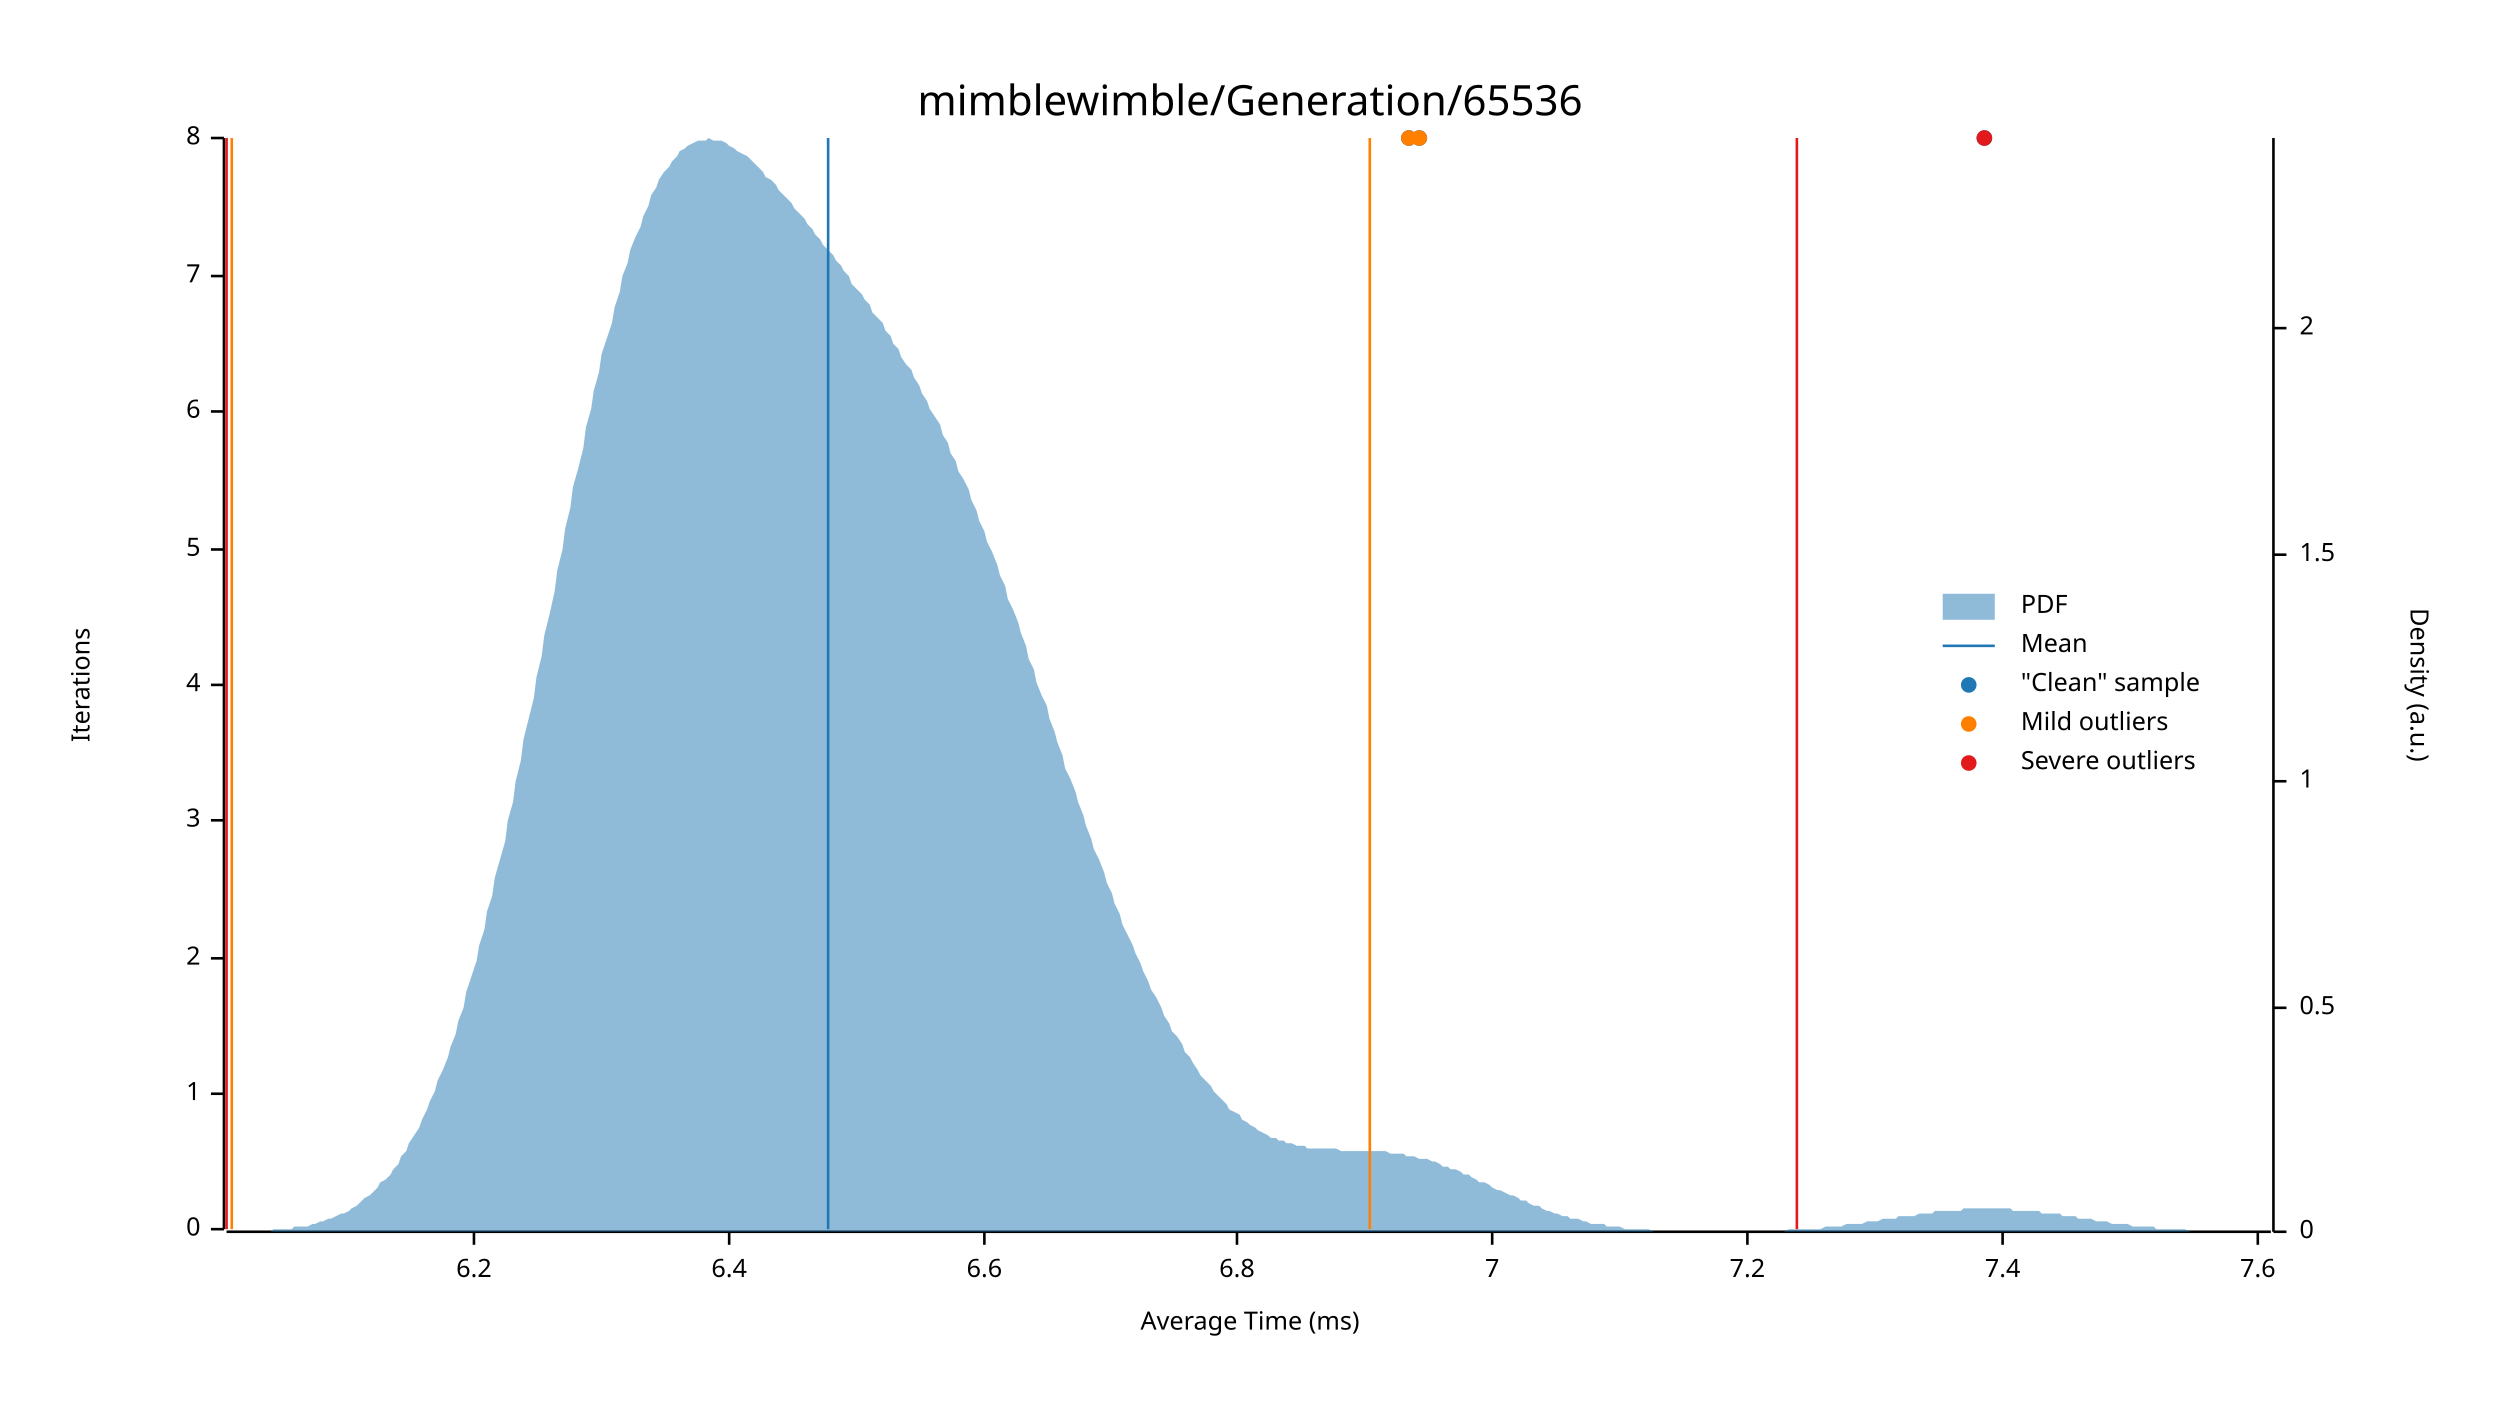
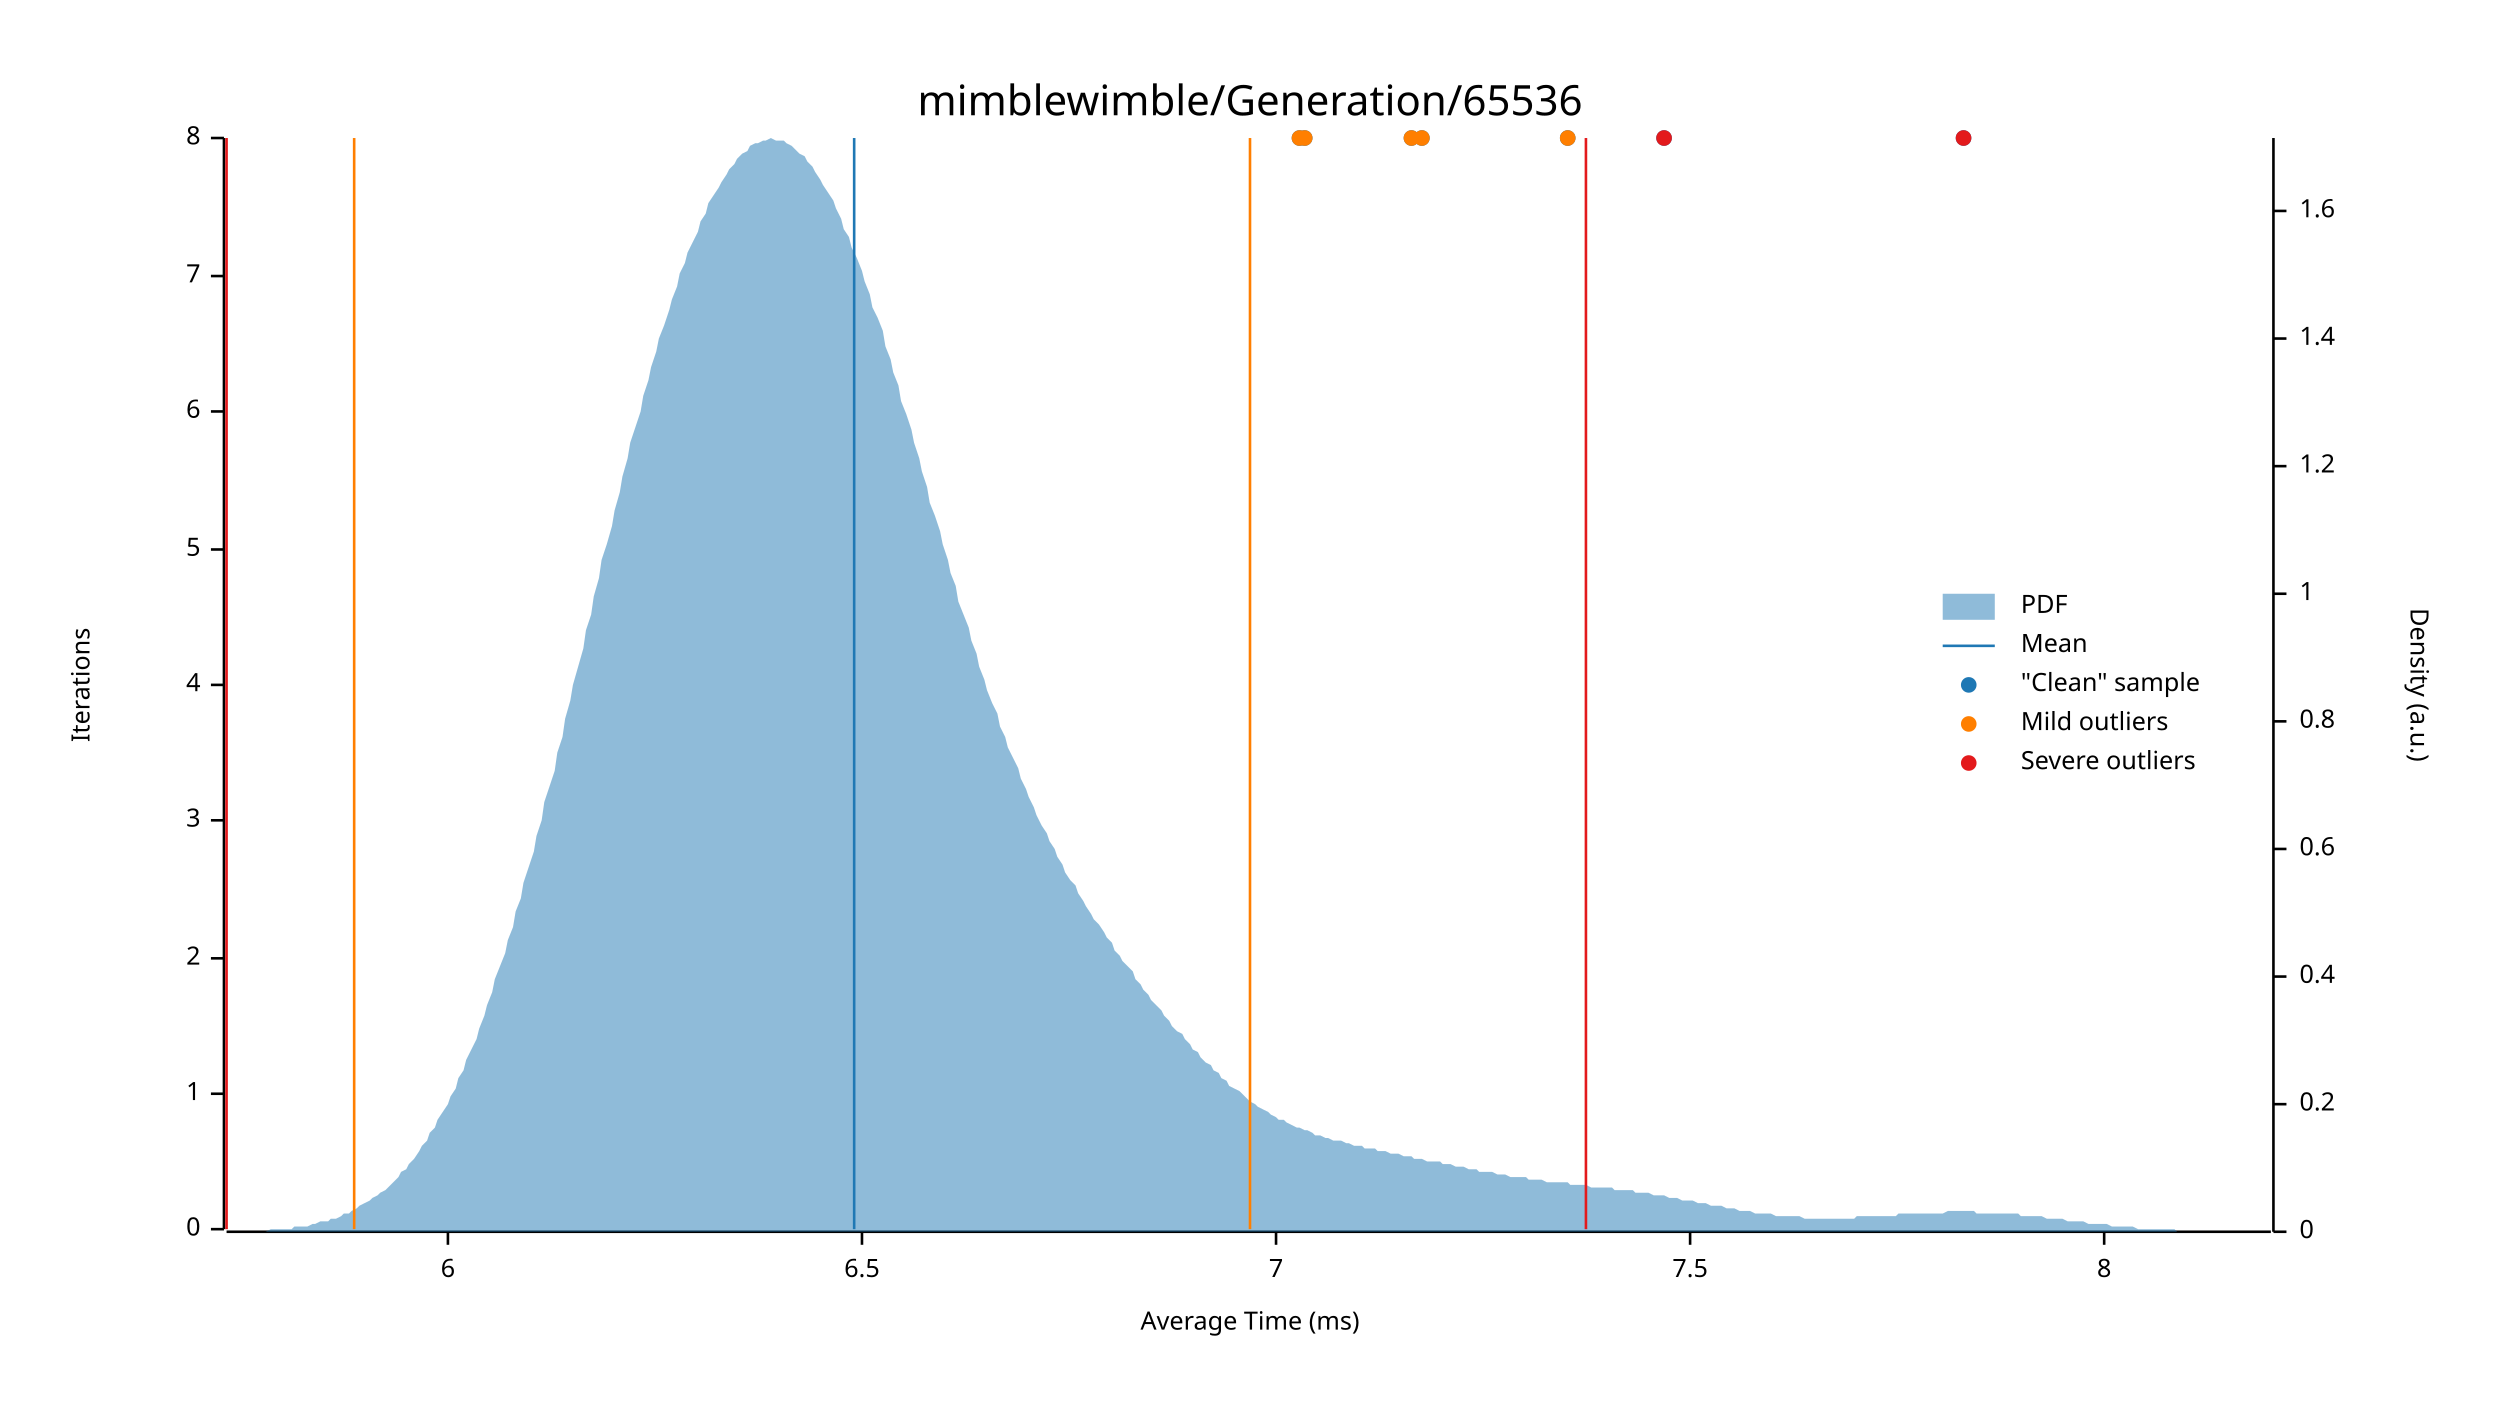
<svg xmlns="http://www.w3.org/2000/svg" width="960" height="540" viewBox="0 0 960 540">
  <text x="480" y="32" dy="0.76em" text-anchor="middle" font-family="sans-serif" font-size="16.129" opacity="1" fill="#000000">
mimblewimble/Generation/65536
</text>
  <text x="27" y="263" dy="0.76em" text-anchor="middle" font-family="sans-serif" font-size="9.677" opacity="1" fill="#000000" transform="rotate(270, 27, 263)">
Iterations
</text>
  <text x="480" y="513" dy="-0.5ex" text-anchor="middle" font-family="sans-serif" font-size="9.677" opacity="1" fill="#000000">
Average Time (ms)
</text>
  <polyline fill="none" opacity="1" stroke="#000000" stroke-width="1" points="86,53 86,472 " />
  <text x="77" y="472" dy="0.5ex" text-anchor="end" font-family="sans-serif" font-size="9.677" opacity="1" fill="#000000">
0
</text>
  <polyline fill="none" opacity="1" stroke="#000000" stroke-width="1" points="81,472 86,472 " />
  <text x="77" y="420" dy="0.5ex" text-anchor="end" font-family="sans-serif" font-size="9.677" opacity="1" fill="#000000">
1
</text>
  <polyline fill="none" opacity="1" stroke="#000000" stroke-width="1" points="81,420 86,420 " />
  <text x="77" y="368" dy="0.5ex" text-anchor="end" font-family="sans-serif" font-size="9.677" opacity="1" fill="#000000">
2
</text>
  <polyline fill="none" opacity="1" stroke="#000000" stroke-width="1" points="81,368 86,368 " />
  <text x="77" y="315" dy="0.5ex" text-anchor="end" font-family="sans-serif" font-size="9.677" opacity="1" fill="#000000">
3
</text>
  <polyline fill="none" opacity="1" stroke="#000000" stroke-width="1" points="81,315 86,315 " />
  <text x="77" y="263" dy="0.5ex" text-anchor="end" font-family="sans-serif" font-size="9.677" opacity="1" fill="#000000">
4
</text>
  <polyline fill="none" opacity="1" stroke="#000000" stroke-width="1" points="81,263 86,263 " />
  <text x="77" y="211" dy="0.5ex" text-anchor="end" font-family="sans-serif" font-size="9.677" opacity="1" fill="#000000">
5
</text>
  <polyline fill="none" opacity="1" stroke="#000000" stroke-width="1" points="81,211 86,211 " />
  <text x="77" y="158" dy="0.5ex" text-anchor="end" font-family="sans-serif" font-size="9.677" opacity="1" fill="#000000">
6
</text>
  <polyline fill="none" opacity="1" stroke="#000000" stroke-width="1" points="81,158 86,158 " />
  <text x="77" y="106" dy="0.5ex" text-anchor="end" font-family="sans-serif" font-size="9.677" opacity="1" fill="#000000">
7
</text>
  <polyline fill="none" opacity="1" stroke="#000000" stroke-width="1" points="81,106 86,106 " />
  <text x="77" y="53" dy="0.5ex" text-anchor="end" font-family="sans-serif" font-size="9.677" opacity="1" fill="#000000">
8
</text>
  <polyline fill="none" opacity="1" stroke="#000000" stroke-width="1" points="81,53 86,53 " />
  <polyline fill="none" opacity="1" stroke="#000000" stroke-width="1" points="87,473 872,473 " />
-   <text x="182" y="483" dy="0.76em" text-anchor="middle" font-family="sans-serif" font-size="9.677" opacity="1" fill="#000000">
- 6.2
+   <text x="172" y="483" dy="0.76em" text-anchor="middle" font-family="sans-serif" font-size="9.677" opacity="1" fill="#000000">
+ 6
</text>
-   <polyline fill="none" opacity="1" stroke="#000000" stroke-width="1" points="182,473 182,478 " />
-   <text x="280" y="483" dy="0.76em" text-anchor="middle" font-family="sans-serif" font-size="9.677" opacity="1" fill="#000000">
- 6.4
+   <polyline fill="none" opacity="1" stroke="#000000" stroke-width="1" points="172,473 172,478 " />
+   <text x="331" y="483" dy="0.76em" text-anchor="middle" font-family="sans-serif" font-size="9.677" opacity="1" fill="#000000">
+ 6.5
</text>
-   <polyline fill="none" opacity="1" stroke="#000000" stroke-width="1" points="280,473 280,478 " />
-   <text x="378" y="483" dy="0.76em" text-anchor="middle" font-family="sans-serif" font-size="9.677" opacity="1" fill="#000000">
- 6.6
- </text>
-   <polyline fill="none" opacity="1" stroke="#000000" stroke-width="1" points="378,473 378,478 " />
-   <text x="475" y="483" dy="0.76em" text-anchor="middle" font-family="sans-serif" font-size="9.677" opacity="1" fill="#000000">
- 6.8
- </text>
-   <polyline fill="none" opacity="1" stroke="#000000" stroke-width="1" points="475,473 475,478 " />
-   <text x="573" y="483" dy="0.76em" text-anchor="middle" font-family="sans-serif" font-size="9.677" opacity="1" fill="#000000">
+   <polyline fill="none" opacity="1" stroke="#000000" stroke-width="1" points="331,473 331,478 " />
+   <text x="490" y="483" dy="0.76em" text-anchor="middle" font-family="sans-serif" font-size="9.677" opacity="1" fill="#000000">
7
</text>
-   <polyline fill="none" opacity="1" stroke="#000000" stroke-width="1" points="573,473 573,478 " />
-   <text x="671" y="483" dy="0.76em" text-anchor="middle" font-family="sans-serif" font-size="9.677" opacity="1" fill="#000000">
- 7.2
+   <polyline fill="none" opacity="1" stroke="#000000" stroke-width="1" points="490,473 490,478 " />
+   <text x="649" y="483" dy="0.76em" text-anchor="middle" font-family="sans-serif" font-size="9.677" opacity="1" fill="#000000">
+ 7.5
</text>
-   <polyline fill="none" opacity="1" stroke="#000000" stroke-width="1" points="671,473 671,478 " />
-   <text x="769" y="483" dy="0.76em" text-anchor="middle" font-family="sans-serif" font-size="9.677" opacity="1" fill="#000000">
- 7.4
+   <polyline fill="none" opacity="1" stroke="#000000" stroke-width="1" points="649,473 649,478 " />
+   <text x="808" y="483" dy="0.76em" text-anchor="middle" font-family="sans-serif" font-size="9.677" opacity="1" fill="#000000">
+ 8
</text>
-   <polyline fill="none" opacity="1" stroke="#000000" stroke-width="1" points="769,473 769,478 " />
-   <text x="867" y="483" dy="0.76em" text-anchor="middle" font-family="sans-serif" font-size="9.677" opacity="1" fill="#000000">
- 7.6
- </text>
-   <polyline fill="none" opacity="1" stroke="#000000" stroke-width="1" points="867,473 867,478 " />
+   <polyline fill="none" opacity="1" stroke="#000000" stroke-width="1" points="808,473 808,478 " />
  <text x="933" y="263" dy="0.76em" text-anchor="middle" font-family="sans-serif" font-size="9.677" opacity="1" fill="#000000" transform="rotate(90, 933, 263)">
Density (a.u.)
</text>
  <polyline fill="none" opacity="1" stroke="#000000" stroke-width="1" points="873,53 873,473 " />
  <text x="883" y="473" dy="0.5ex" text-anchor="start" font-family="sans-serif" font-size="9.677" opacity="1" fill="#000000">
0
</text>
  <polyline fill="none" opacity="1" stroke="#000000" stroke-width="1" points="873,473 878,473 " />
-   <text x="883" y="387" dy="0.5ex" text-anchor="start" font-family="sans-serif" font-size="9.677" opacity="1" fill="#000000">
- 0.5
+   <text x="883" y="424" dy="0.5ex" text-anchor="start" font-family="sans-serif" font-size="9.677" opacity="1" fill="#000000">
+ 0.2
</text>
-   <polyline fill="none" opacity="1" stroke="#000000" stroke-width="1" points="873,387 878,387 " />
-   <text x="883" y="300" dy="0.5ex" text-anchor="start" font-family="sans-serif" font-size="9.677" opacity="1" fill="#000000">
+   <polyline fill="none" opacity="1" stroke="#000000" stroke-width="1" points="873,424 878,424 " />
+   <text x="883" y="375" dy="0.5ex" text-anchor="start" font-family="sans-serif" font-size="9.677" opacity="1" fill="#000000">
+ 0.4
+ </text>
+   <polyline fill="none" opacity="1" stroke="#000000" stroke-width="1" points="873,375 878,375 " />
+   <text x="883" y="326" dy="0.5ex" text-anchor="start" font-family="sans-serif" font-size="9.677" opacity="1" fill="#000000">
+ 0.6
+ </text>
+   <polyline fill="none" opacity="1" stroke="#000000" stroke-width="1" points="873,326 878,326 " />
+   <text x="883" y="277" dy="0.5ex" text-anchor="start" font-family="sans-serif" font-size="9.677" opacity="1" fill="#000000">
+ 0.8
+ </text>
+   <polyline fill="none" opacity="1" stroke="#000000" stroke-width="1" points="873,277 878,277 " />
+   <text x="883" y="228" dy="0.5ex" text-anchor="start" font-family="sans-serif" font-size="9.677" opacity="1" fill="#000000">
1
</text>
-   <polyline fill="none" opacity="1" stroke="#000000" stroke-width="1" points="873,300 878,300 " />
-   <text x="883" y="213" dy="0.5ex" text-anchor="start" font-family="sans-serif" font-size="9.677" opacity="1" fill="#000000">
- 1.5
+   <polyline fill="none" opacity="1" stroke="#000000" stroke-width="1" points="873,228 878,228 " />
+   <text x="883" y="179" dy="0.5ex" text-anchor="start" font-family="sans-serif" font-size="9.677" opacity="1" fill="#000000">
+ 1.2
</text>
-   <polyline fill="none" opacity="1" stroke="#000000" stroke-width="1" points="873,213 878,213 " />
-   <text x="883" y="126" dy="0.5ex" text-anchor="start" font-family="sans-serif" font-size="9.677" opacity="1" fill="#000000">
- 2
+   <polyline fill="none" opacity="1" stroke="#000000" stroke-width="1" points="873,179 878,179 " />
+   <text x="883" y="130" dy="0.5ex" text-anchor="start" font-family="sans-serif" font-size="9.677" opacity="1" fill="#000000">
+ 1.4
</text>
-   <polyline fill="none" opacity="1" stroke="#000000" stroke-width="1" points="873,126 878,126 " />
-   <polygon opacity="0.5" fill="#1F78B4" points="87,473 88,473 90,473 91,473 93,473 94,473 96,473 98,473 99,473 101,473 102,473 104,473 105,472 107,472 109,472 110,472 112,472 113,471 115,471 116,471 118,471 120,470 121,470 123,469 124,469 126,468 127,468 129,467 131,466 132,466 134,465 135,464 137,463 138,462 140,460 142,459 143,458 145,456 146,454 148,453 150,451 151,449 153,447 154,444 156,442 157,439 159,436 161,433 162,430 164,426 165,423 167,419 168,415 170,411 172,406 173,402 175,397 176,392 178,387 179,381 181,375 183,369 184,363 186,357 187,350 189,344 190,337 192,330 194,323 195,315 197,308 198,300 200,292 201,284 203,276 205,268 206,260 208,252 209,244 211,236 213,227 214,219 216,211 217,203 219,195 220,187 222,180 224,172 225,164 227,157 228,150 230,143 231,136 233,130 235,124 236,118 238,112 239,106 241,101 242,96 244,91 246,87 247,83 249,79 250,75 252,72 253,69 255,66 257,64 258,62 260,60 261,58 263,57 264,56 266,55 268,54 269,54 271,54 272,53 274,54 276,54 277,54 279,55 280,56 282,57 283,58 285,59 287,60 288,61 290,63 291,64 293,66 294,68 296,69 298,71 299,73 301,75 302,76 304,78 305,80 307,82 309,84 310,86 312,88 313,90 315,92 316,94 318,96 320,98 321,100 323,102 324,104 326,106 327,109 329,111 331,113 332,115 334,117 335,120 337,122 339,124 340,127 342,129 343,132 345,134 346,137 348,140 350,142 351,145 353,148 354,151 356,154 357,157 359,160 361,163 362,167 364,170 365,174 367,177 368,181 370,184 372,188 373,192 375,196 376,200 378,204 379,208 381,212 383,217 384,221 386,225 387,230 389,234 391,239 392,243 394,248 395,253 397,257 398,262 400,267 402,271 403,276 405,281 406,285 408,290 409,295 411,299 413,304 414,308 416,313 417,317 419,322 420,326 422,330 424,335 425,339 427,343 428,347 430,351 431,355 433,359 435,363 436,366 438,370 439,373 441,377 442,380 444,383 446,387 447,390 449,393 450,396 452,398 454,401 455,404 457,406 458,408 460,411 461,413 463,415 465,417 466,419 468,421 469,422 471,424 472,426 474,427 476,428 477,430 479,431 480,432 482,433 483,434 485,435 487,436 488,437 490,437 491,438 493,438 494,439 496,439 498,440 499,440 501,440 502,441 504,441 505,441 507,441 509,441 510,441 512,441 513,441 515,442 517,442 518,442 520,442 521,442 523,442 524,442 526,442 528,442 529,442 531,442 532,442 534,443 535,443 537,443 539,443 540,444 542,444 543,444 545,445 546,445 548,445 550,446 551,446 553,447 554,448 556,448 557,449 559,449 561,450 562,451 564,451 565,452 567,453 568,454 570,454 572,455 573,456 575,457 576,457 578,458 580,459 581,459 583,460 584,461 586,461 587,462 589,463 591,463 592,464 594,465 595,465 597,466 598,466 600,467 602,467 603,468 605,468 606,468 608,469 609,469 611,470 613,470 614,470 616,470 617,471 619,471 620,471 622,471 624,472 625,472 627,472 628,472 630,472 632,472 633,472 635,473 636,473 638,473 639,473 641,473 643,473 644,473 646,473 647,473 649,473 650,473 652,473 654,473 655,473 657,473 658,473 660,473 661,473 663,473 665,473 666,473 668,473 669,473 671,473 672,473 674,473 676,473 677,473 679,473 680,473 682,473 683,473 685,473 687,472 688,472 690,472 691,472 693,472 695,472 696,472 698,472 699,472 701,471 702,471 704,471 706,471 707,471 709,470 710,470 712,470 713,470 715,470 717,469 718,469 720,469 721,469 723,468 724,468 726,468 728,468 729,467 731,467 732,467 734,467 735,467 737,466 739,466 740,466 742,466 743,465 745,465 746,465 748,465 750,465 751,465 753,465 754,464 756,464 758,464 759,464 761,464 762,464 764,464 765,464 767,464 769,464 770,464 772,464 773,465 775,465 776,465 778,465 780,465 781,465 783,465 784,466 786,466 787,466 789,466 791,466 792,467 794,467 795,467 797,467 798,468 800,468 802,468 803,468 805,469 806,469 808,469 809,469 811,470 813,470 814,470 816,470 817,470 819,471 821,471 822,471 824,471 825,471 827,471 828,472 830,472 832,472 833,472 835,472 836,472 838,472 839,472 841,473 843,473 844,473 846,473 847,473 849,473 850,473 852,473 854,473 855,473 857,473 858,473 860,473 861,473 863,473 865,473 866,473 868,473 869,473 871,473 873,473 873,473 87,473 " />
-   <polyline fill="none" opacity="1" stroke="#1F78B4" stroke-width="1" points="318,472 318,53 " />
-   <polyline fill="none" opacity="1" stroke="#FF7F00" stroke-width="1" points="89,472 89,53 " />
-   <polyline fill="none" opacity="1" stroke="#FF7F00" stroke-width="1" points="526,472 526,53 " />
+   <polyline fill="none" opacity="1" stroke="#000000" stroke-width="1" points="873,130 878,130 " />
+   <text x="883" y="81" dy="0.5ex" text-anchor="start" font-family="sans-serif" font-size="9.677" opacity="1" fill="#000000">
+ 1.6
+ </text>
+   <polyline fill="none" opacity="1" stroke="#000000" stroke-width="1" points="873,81 878,81 " />
+   <polygon opacity="0.5" fill="#1F78B4" points="87,473 88,473 90,473 91,473 93,473 94,473 96,473 98,473 99,473 101,473 102,473 104,472 105,472 107,472 109,472 110,472 112,472 113,471 115,471 116,471 118,471 120,470 121,470 123,469 124,469 126,469 127,468 129,468 131,467 132,466 134,466 135,465 137,464 138,463 140,462 142,461 143,460 145,459 146,458 148,457 150,455 151,454 153,452 154,450 156,449 157,447 159,445 161,442 162,440 164,438 165,435 167,433 168,430 170,427 172,424 173,421 175,418 176,414 178,411 179,407 181,403 183,399 184,395 186,390 187,386 189,381 190,376 192,371 194,366 195,361 197,356 198,350 200,345 201,339 203,333 205,327 206,321 208,315 209,308 211,302 213,296 214,289 216,283 217,276 219,269 220,263 222,256 224,249 225,242 227,236 228,229 230,222 231,215 233,209 235,202 236,196 238,189 239,183 241,176 242,170 244,164 246,158 247,152 249,146 250,141 252,135 253,130 255,125 257,119 258,115 260,110 261,105 263,101 264,97 266,93 268,89 269,85 271,82 272,78 274,75 276,72 277,70 279,67 280,65 282,63 283,61 285,59 287,58 288,56 290,55 291,55 293,54 294,54 296,53 298,54 299,54 301,54 302,55 304,56 305,57 307,59 309,60 310,62 312,64 313,66 315,69 316,71 318,74 320,77 321,80 323,84 324,88 326,91 327,95 329,99 331,104 332,108 334,113 335,118 337,122 339,127 340,133 342,138 343,143 345,148 346,154 348,159 350,165 351,170 353,176 354,181 356,187 357,193 359,198 361,204 362,209 364,215 365,220 367,225 368,231 370,236 372,241 373,246 375,251 376,256 378,261 379,265 381,270 383,274 384,279 386,283 387,287 389,291 391,295 392,299 394,303 395,306 397,310 398,313 400,317 402,320 403,323 405,326 406,329 408,332 409,335 411,338 413,340 414,343 416,346 417,348 419,351 420,353 422,355 424,358 425,360 427,362 428,365 430,367 431,369 433,371 435,373 436,376 438,378 439,380 441,382 442,384 444,386 446,388 447,390 449,392 450,394 452,396 454,397 455,399 457,401 458,403 460,404 461,406 463,408 465,409 466,411 468,412 469,414 471,415 472,417 474,418 476,419 477,420 479,422 480,423 482,424 483,425 485,426 487,427 488,428 490,429 491,430 493,430 494,431 496,432 498,433 499,433 501,434 502,434 504,435 505,436 507,436 509,437 510,437 512,438 513,438 515,438 517,439 518,439 520,440 521,440 523,440 524,441 526,441 528,441 529,442 531,442 532,442 534,443 535,443 537,443 539,444 540,444 542,444 543,445 545,445 546,445 548,446 550,446 551,446 553,446 554,447 556,447 557,447 559,448 561,448 562,448 564,449 565,449 567,449 568,450 570,450 572,450 573,450 575,451 576,451 578,451 580,452 581,452 583,452 584,452 586,452 587,453 589,453 591,453 592,453 594,454 595,454 597,454 598,454 600,454 602,454 603,455 605,455 606,455 608,455 609,455 611,456 613,456 614,456 616,456 617,456 619,456 620,457 622,457 624,457 625,457 627,457 628,458 630,458 632,458 633,458 635,459 636,459 638,459 639,459 641,460 643,460 644,460 646,461 647,461 649,461 650,461 652,462 654,462 655,462 657,463 658,463 660,463 661,463 663,464 665,464 666,464 668,465 669,465 671,465 672,465 674,466 676,466 677,466 679,466 680,466 682,467 683,467 685,467 687,467 688,467 690,467 691,467 693,468 695,468 696,468 698,468 699,468 701,468 702,468 704,468 706,468 707,468 709,468 710,468 712,468 713,467 715,467 717,467 718,467 720,467 721,467 723,467 724,467 726,467 728,467 729,466 731,466 732,466 734,466 735,466 737,466 739,466 740,466 742,466 743,466 745,466 746,466 748,465 750,465 751,465 753,465 754,465 756,465 758,465 759,466 761,466 762,466 764,466 765,466 767,466 769,466 770,466 772,466 773,466 775,466 776,467 778,467 780,467 781,467 783,467 784,467 786,468 787,468 789,468 791,468 792,468 794,469 795,469 797,469 798,469 800,469 802,470 803,470 805,470 806,470 808,470 809,470 811,471 813,471 814,471 816,471 817,471 819,471 821,472 822,472 824,472 825,472 827,472 828,472 830,472 832,472 833,472 835,472 836,473 838,473 839,473 841,473 843,473 844,473 846,473 847,473 849,473 850,473 852,473 854,473 855,473 857,473 858,473 860,473 861,473 863,473 865,473 866,473 868,473 869,473 871,473 873,473 873,473 87,473 " />
+   <polyline fill="none" opacity="1" stroke="#1F78B4" stroke-width="1" points="328,472 328,53 " />
+   <polyline fill="none" opacity="1" stroke="#FF7F00" stroke-width="1" points="136,472 136,53 " />
+   <polyline fill="none" opacity="1" stroke="#FF7F00" stroke-width="1" points="480,472 480,53 " />
  <polyline fill="none" opacity="1" stroke="#E31A1C" stroke-width="1" points="87,472 87,53 " />
-   <polyline fill="none" opacity="1" stroke="#E31A1C" stroke-width="1" points="690,472 690,53 " />
-   <circle cx="541" cy="53" r="3" opacity="1" fill="#1F78B4" stroke="none" stroke-width="1" />
-   <circle cx="545" cy="53" r="3" opacity="1" fill="#1F78B4" stroke="none" stroke-width="1" />
-   <circle cx="762" cy="53" r="3" opacity="1" fill="#1F78B4" stroke="none" stroke-width="1" />
-   <circle cx="541" cy="53" r="3" opacity="1" fill="#FF7F00" stroke="none" stroke-width="1" />
-   <circle cx="545" cy="53" r="3" opacity="1" fill="#FF7F00" stroke="none" stroke-width="1" />
-   <circle cx="762" cy="53" r="3" opacity="1" fill="#E31A1C" stroke="none" stroke-width="1" />
+   <polyline fill="none" opacity="1" stroke="#E31A1C" stroke-width="1" points="609,472 609,53 " />
+   <circle cx="754" cy="53" r="3" opacity="1" fill="#1F78B4" stroke="none" stroke-width="1" />
+   <circle cx="501" cy="53" r="3" opacity="1" fill="#1F78B4" stroke="none" stroke-width="1" />
+   <circle cx="602" cy="53" r="3" opacity="1" fill="#1F78B4" stroke="none" stroke-width="1" />
+   <circle cx="639" cy="53" r="3" opacity="1" fill="#1F78B4" stroke="none" stroke-width="1" />
+   <circle cx="499" cy="53" r="3" opacity="1" fill="#1F78B4" stroke="none" stroke-width="1" />
+   <circle cx="542" cy="53" r="3" opacity="1" fill="#1F78B4" stroke="none" stroke-width="1" />
+   <circle cx="546" cy="53" r="3" opacity="1" fill="#1F78B4" stroke="none" stroke-width="1" />
+   <circle cx="501" cy="53" r="3" opacity="1" fill="#FF7F00" stroke="none" stroke-width="1" />
+   <circle cx="602" cy="53" r="3" opacity="1" fill="#FF7F00" stroke="none" stroke-width="1" />
+   <circle cx="499" cy="53" r="3" opacity="1" fill="#FF7F00" stroke="none" stroke-width="1" />
+   <circle cx="542" cy="53" r="3" opacity="1" fill="#FF7F00" stroke="none" stroke-width="1" />
+   <circle cx="546" cy="53" r="3" opacity="1" fill="#FF7F00" stroke="none" stroke-width="1" />
+   <circle cx="754" cy="53" r="3" opacity="1" fill="#E31A1C" stroke="none" stroke-width="1" />
+   <circle cx="639" cy="53" r="3" opacity="1" fill="#E31A1C" stroke="none" stroke-width="1" />
  <text x="776" y="228" dy="0.76em" text-anchor="start" font-family="sans-serif" font-size="9.677" opacity="1" fill="#000000">
PDF
</text>
  <text x="776" y="243" dy="0.76em" text-anchor="start" font-family="sans-serif" font-size="9.677" opacity="1" fill="#000000">
Mean
</text>
  <text x="776" y="258" dy="0.76em" text-anchor="start" font-family="sans-serif" font-size="9.677" opacity="1" fill="#000000">
"Clean" sample
</text>
  <text x="776" y="273" dy="0.76em" text-anchor="start" font-family="sans-serif" font-size="9.677" opacity="1" fill="#000000">
Mild outliers
</text>
  <text x="776" y="288" dy="0.76em" text-anchor="start" font-family="sans-serif" font-size="9.677" opacity="1" fill="#000000">
Severe outliers
</text>
  <rect x="746" y="228" width="20" height="10" opacity="0.5" fill="#1F78B4" stroke="none" />
  <polyline fill="none" opacity="1" stroke="#1F78B4" stroke-width="1" points="746,248 766,248 " />
  <circle cx="756" cy="263" r="3" opacity="1" fill="#1F78B4" stroke="none" stroke-width="1" />
  <circle cx="756" cy="278" r="3" opacity="1" fill="#FF7F00" stroke="none" stroke-width="1" />
  <circle cx="756" cy="293" r="3" opacity="1" fill="#E31A1C" stroke="none" stroke-width="1" />
</svg>
